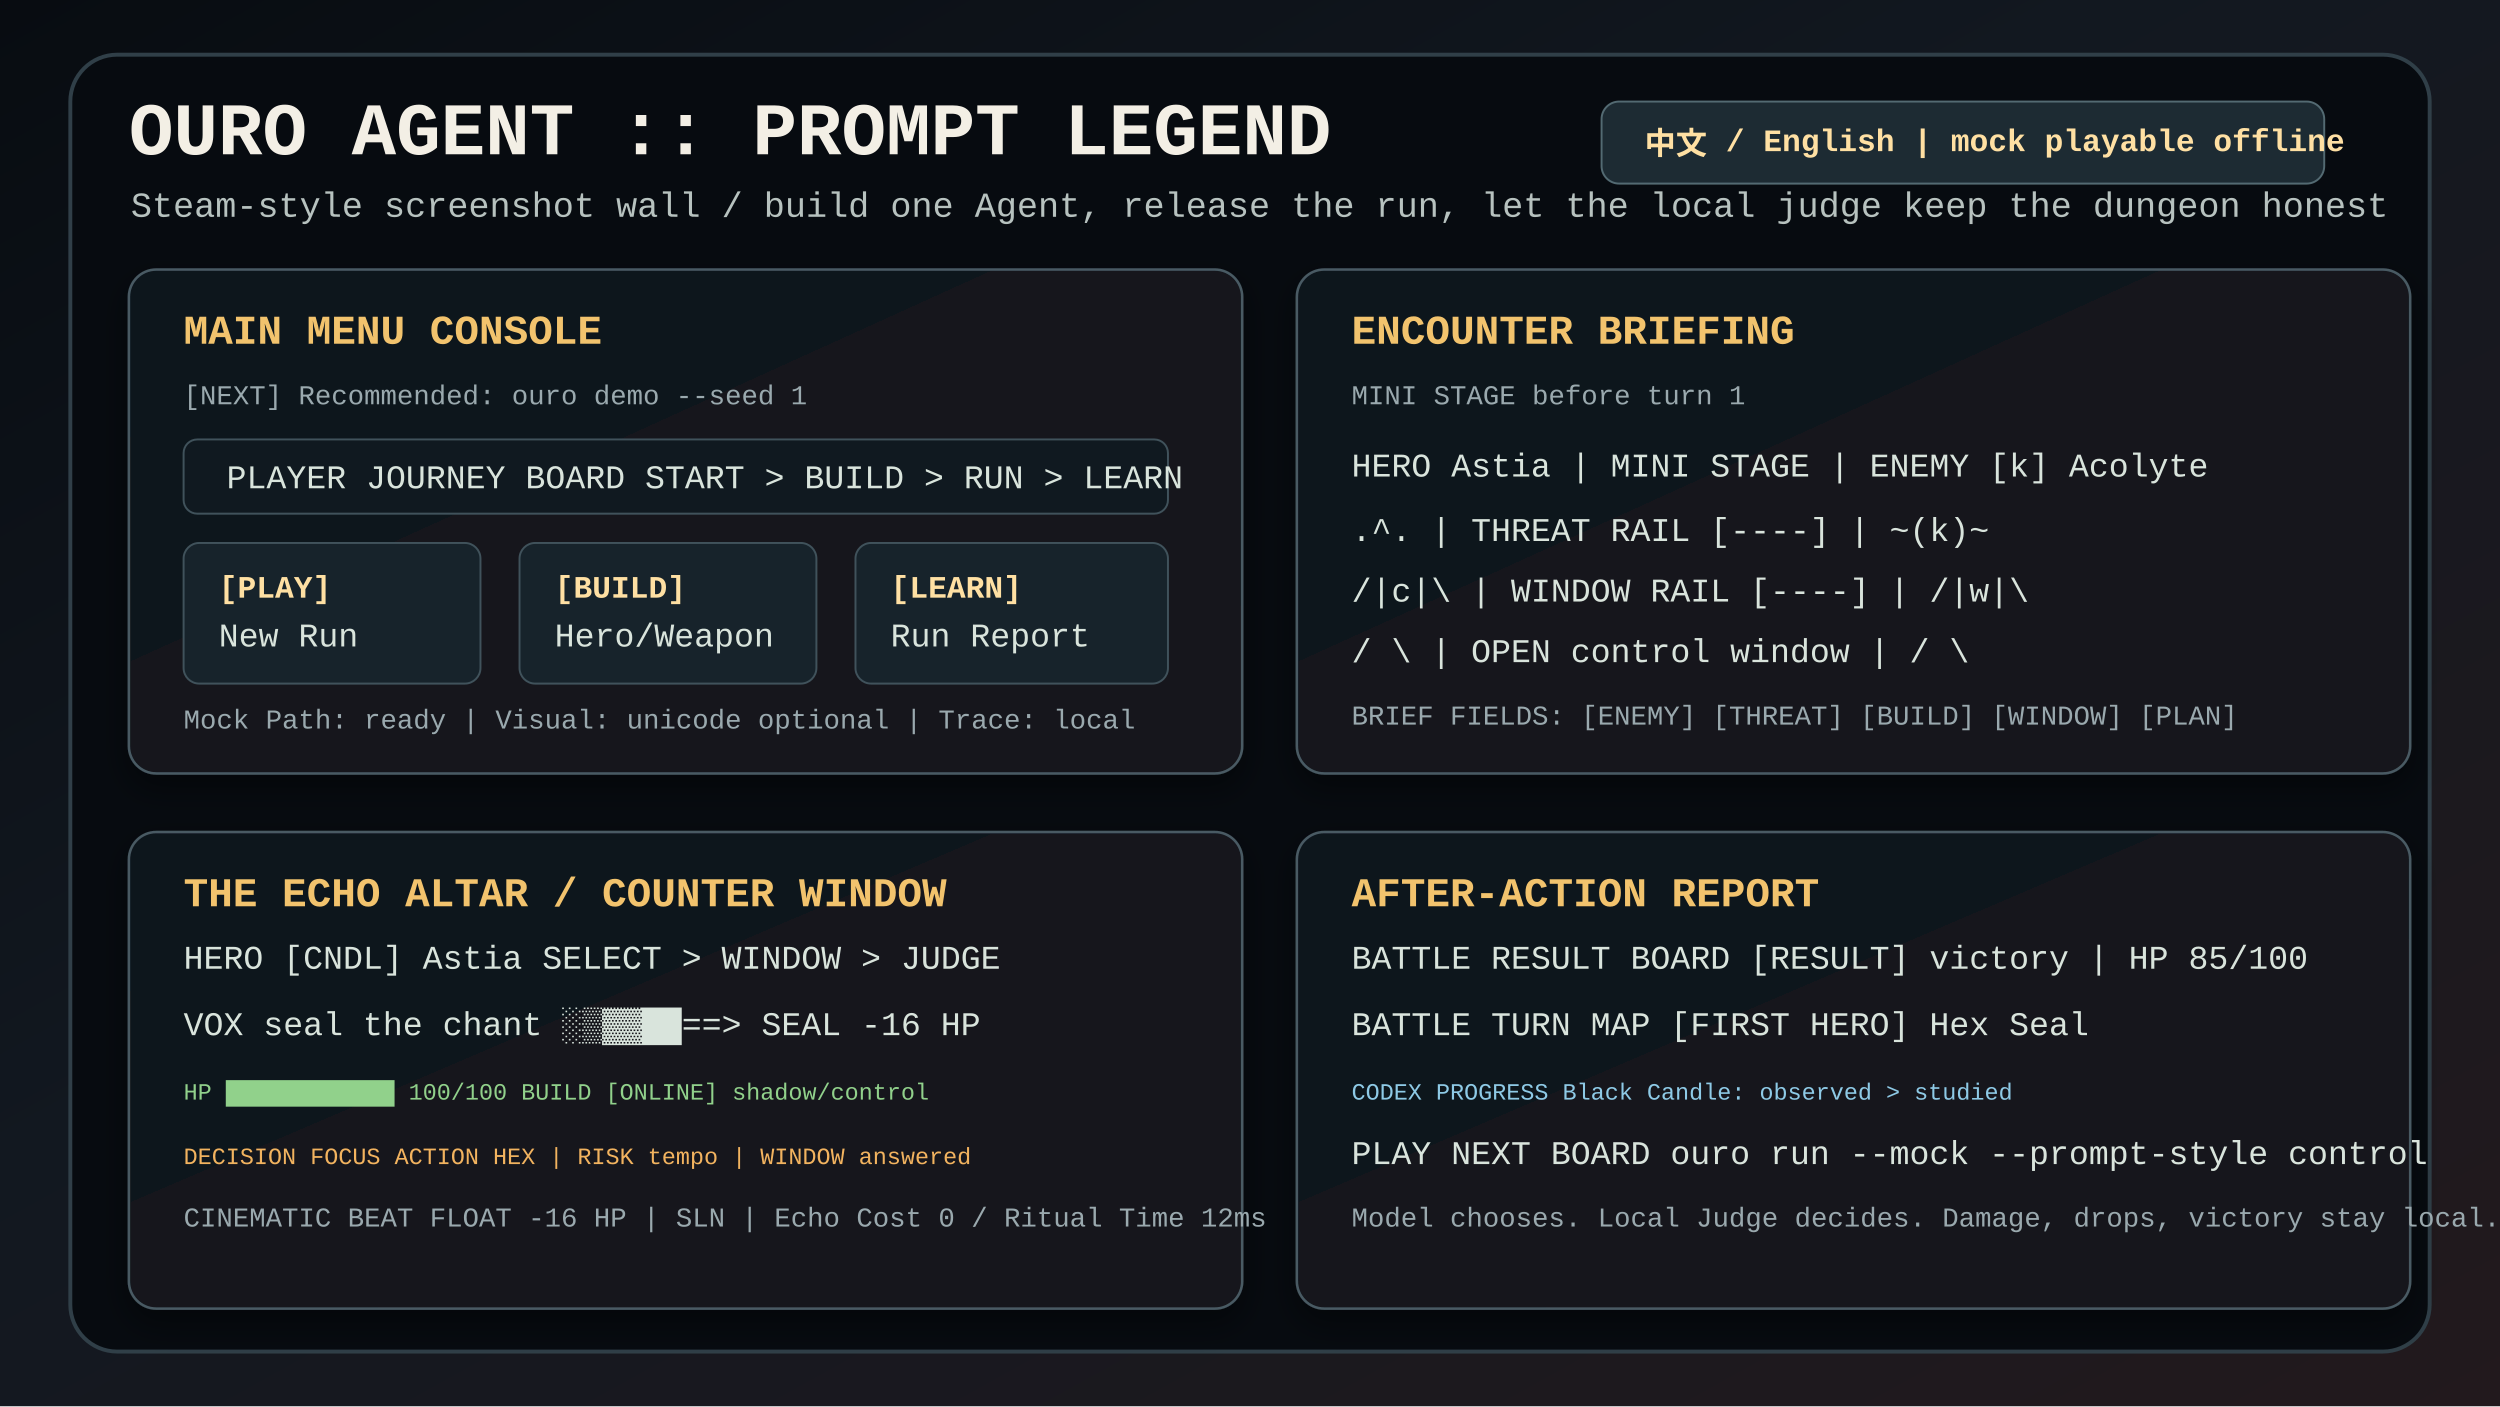
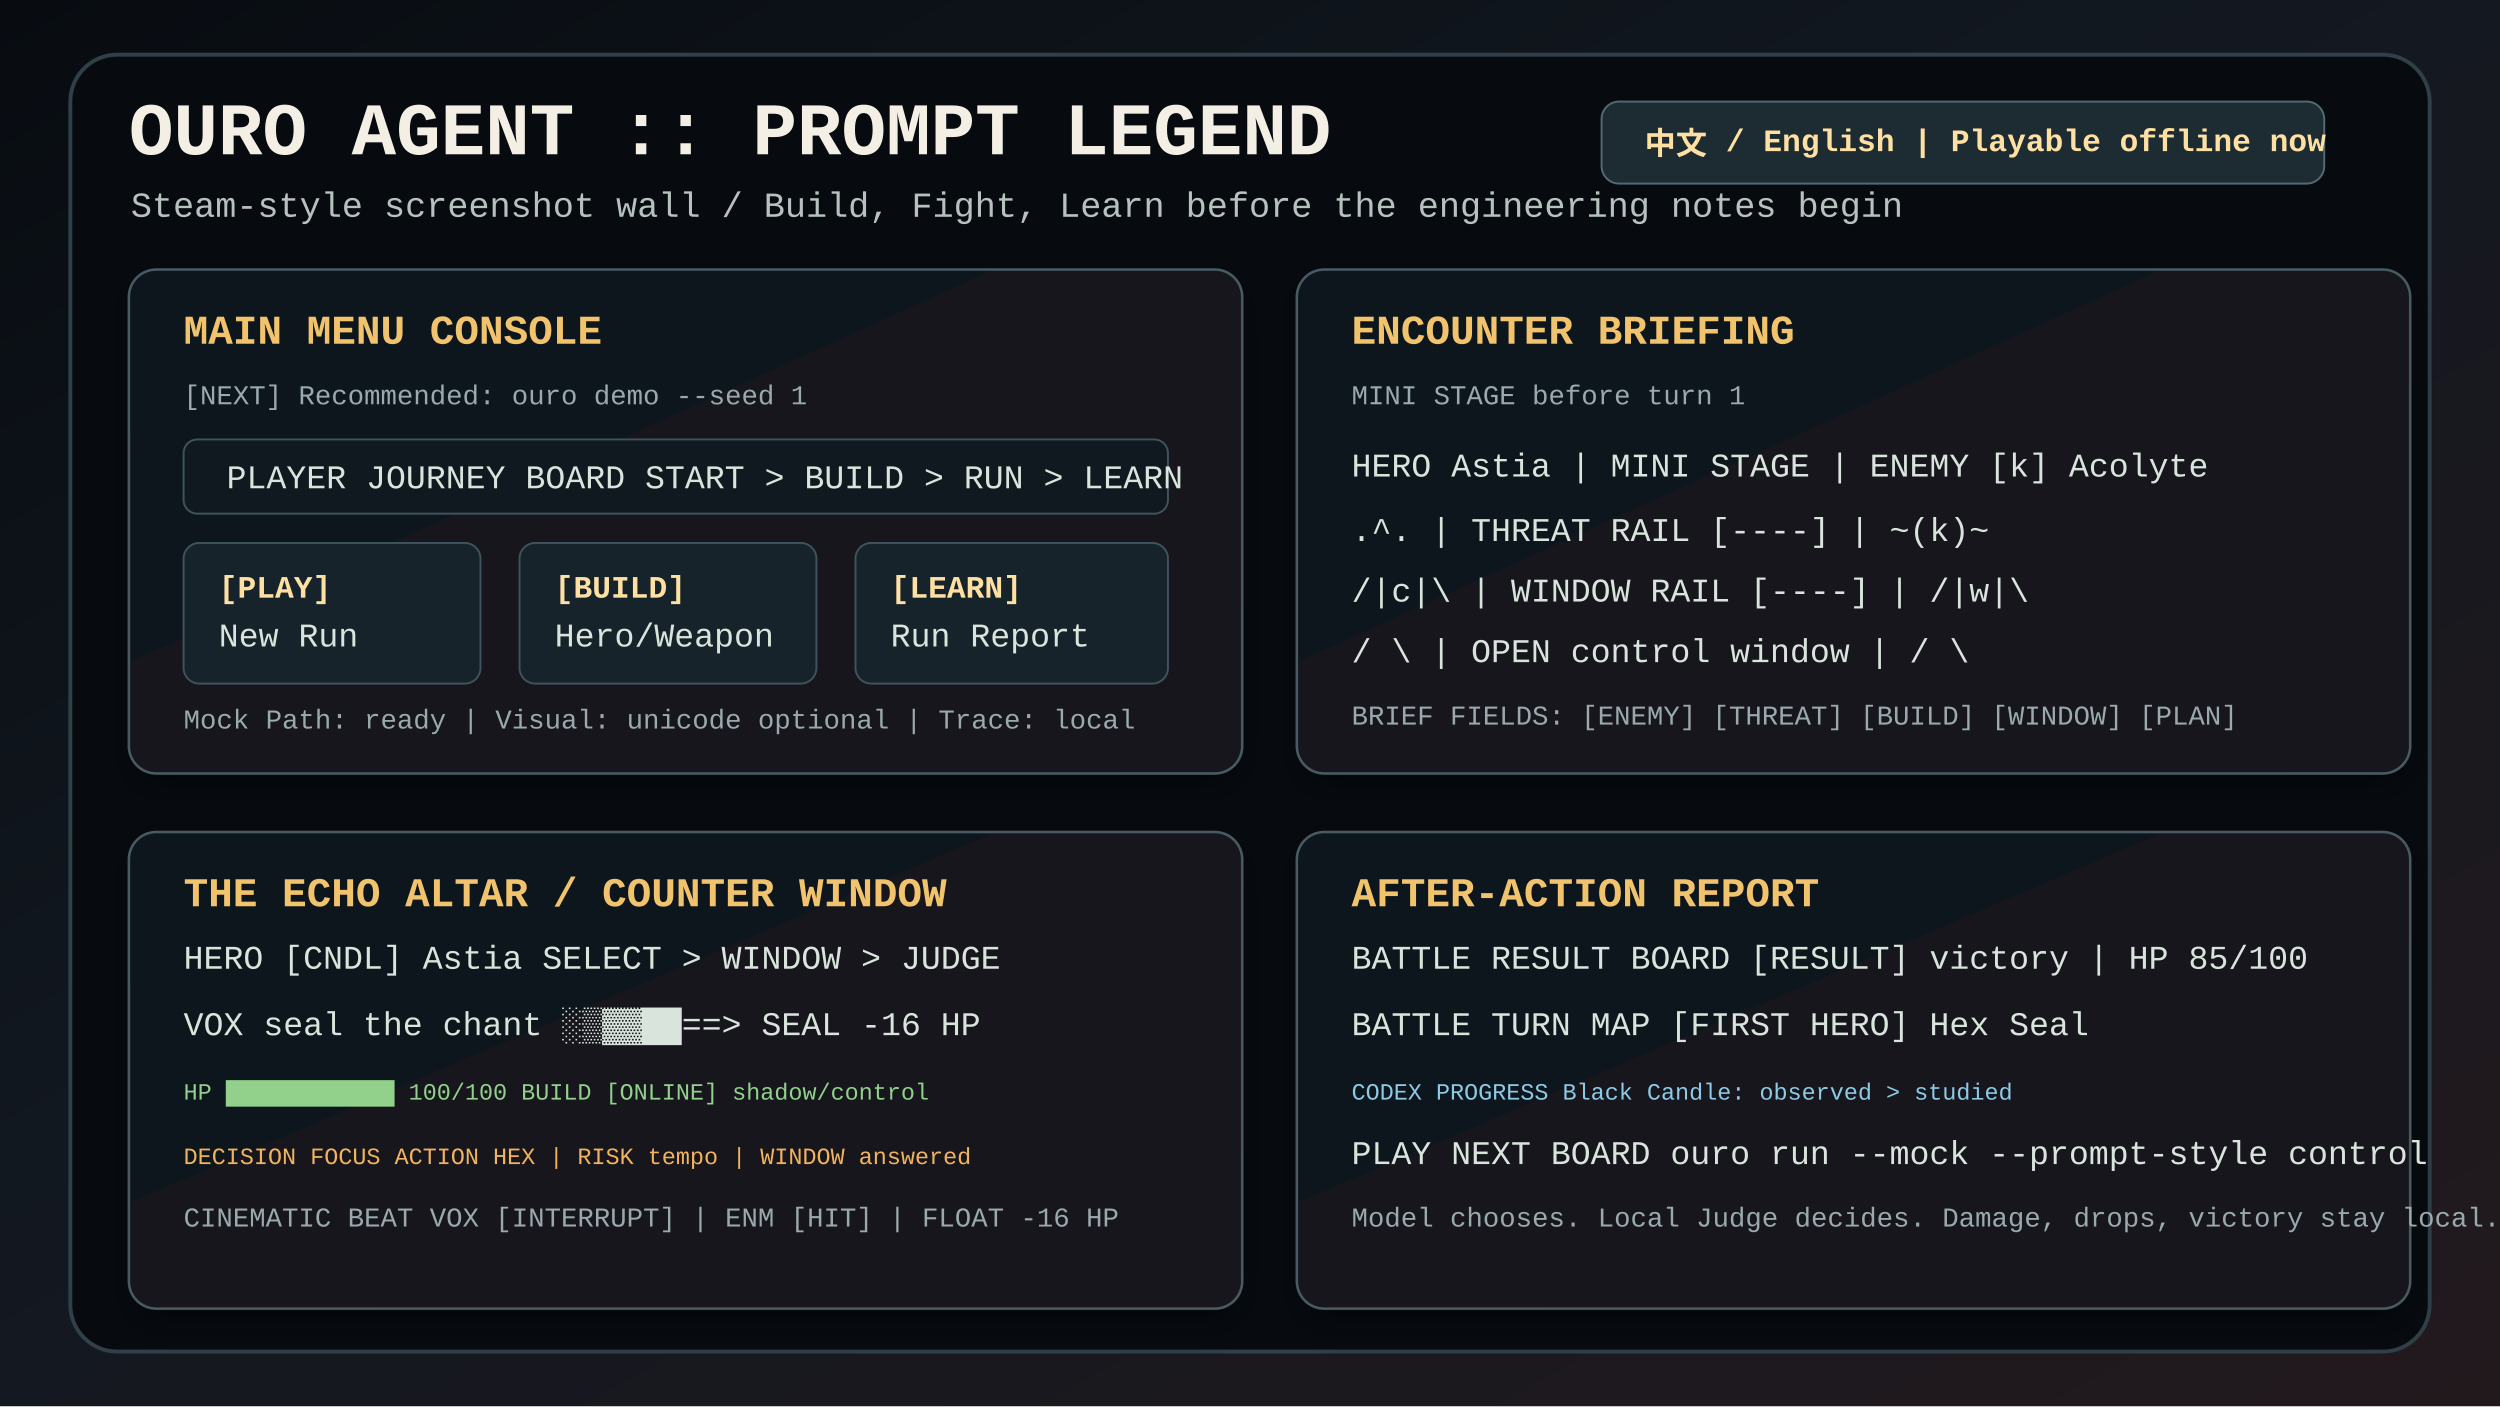
<svg xmlns="http://www.w3.org/2000/svg" width="1280" height="720" viewBox="0 0 1280 720" role="img" aria-labelledby="title desc">
  <defs>
    <linearGradient id="bg" x1="0" x2="1" y1="0" y2="1">
      <stop offset="0" stop-color="#080c11" />
      <stop offset="0.42" stop-color="#121820" />
      <stop offset="1" stop-color="#22191d" />
    </linearGradient>
    <linearGradient id="card" x1="0" x2="1" y1="0" y2="1">
      <stop offset="0" stop-color="#0e151d" />
      <stop offset="1" stop-color="#17151a" />
    </linearGradient>
    <filter id="shadow">
      <feDropShadow dx="0" dy="7" stdDeviation="8" flood-color="#000000" flood-opacity="0.42" />
    </filter>
    <style>
      .mono { font-family: ui-monospace, SFMono-Regular, Menlo, Consolas, "Liberation Mono", monospace; }
      .title { font-size: 38px; font-weight: 800; fill: #f3efe5; letter-spacing: 0; }
      .subtitle { font-size: 18px; fill: #b7c2bf; }
      .tag { font-size: 16px; fill: #ffe0a3; font-weight: 700; }
      .panel-title { font-size: 21px; fill: #f2c36d; font-weight: 800; }
      .line { font-size: 17px; fill: #d9e4dc; }
      .small { font-size: 14px; fill: #9aa9ae; }
      .cyan { fill: #8ecae6; }
      .green { fill: #91d18b; }
      .red { fill: #e07b73; }
      .gold { fill: #f2b35f; }
      .muted { fill: #65737a; }
      .card { fill: url(#card); stroke: #485a63; stroke-width: 1.3; rx: 14; filter: url(#shadow); }
      .rail { fill: #101920; stroke: #40525b; stroke-width: 1; rx: 7; }
      .soft { fill: #17232b; stroke: #40525b; stroke-width: 1; rx: 8; }
    </style>
  </defs>
  <rect width="1280" height="720" fill="url(#bg)" />
  <rect x="36" y="28" width="1208" height="664" rx="24" fill="#070b10" stroke="#303f48" stroke-width="2" />
  <text x="66" y="79" class="mono title">OURO AGENT :: PROMPT LEGEND</text>
-   <text x="67" y="111" class="mono subtitle">Steam-style screenshot wall / build one Agent, release the run, let the local judge keep the dungeon honest</text>
+   <text x="67" y="111" class="mono subtitle">Steam-style screenshot wall / Build, Fight, Learn before the engineering notes begin</text>
  <rect x="820" y="52" width="370" height="42" rx="9" fill="#1d2b33" stroke="#536a72" />
-   <text x="842" y="79" class="mono tag">中文 / English  |  mock playable offline</text>
+   <text x="842" y="79" class="mono tag">中文 / English  |  Playable offline now</text>
  <rect x="66" y="138" width="570" height="258" class="card" />
  <text x="94" y="176" class="mono panel-title">MAIN MENU CONSOLE</text>
  <text x="94" y="207" class="mono small">[NEXT] Recommended: ouro demo --seed 1</text>
  <rect x="94" y="225" width="504" height="38" class="rail" />
  <text x="116" y="250" class="mono line">PLAYER JOURNEY BOARD  START &gt; BUILD &gt; RUN &gt; LEARN</text>
  <rect x="94" y="278" width="152" height="72" class="soft" />
  <text x="112" y="306" class="mono tag">[PLAY]</text>
  <text x="112" y="331" class="mono line">New Run</text>
  <rect x="266" y="278" width="152" height="72" class="soft" />
  <text x="284" y="306" class="mono tag">[BUILD]</text>
  <text x="284" y="331" class="mono line">Hero/Weapon</text>
  <rect x="438" y="278" width="160" height="72" class="soft" />
  <text x="456" y="306" class="mono tag">[LEARN]</text>
  <text x="456" y="331" class="mono line">Run Report</text>
  <text x="94" y="373" class="mono small">Mock Path: ready  |  Visual: unicode optional  |  Trace: local</text>
  <rect x="664" y="138" width="570" height="258" class="card" />
  <text x="692" y="176" class="mono panel-title">ENCOUNTER BRIEFING</text>
  <text x="692" y="207" class="mono small">MINI STAGE before turn 1</text>
  <text x="692" y="244" class="mono line">HERO Astia          | MINI STAGE          | ENEMY [k] Acolyte</text>
  <text x="692" y="277" class="mono line">  .^.               | THREAT RAIL [----]  |   ~(k)~</text>
  <text x="692" y="308" class="mono line"> /|c|\              | WINDOW RAIL [----]  |   /|w|\</text>
  <text x="692" y="339" class="mono line">  / \               | OPEN control window |    / \</text>
  <text x="692" y="371" class="mono small">BRIEF FIELDS: [ENEMY] [THREAT] [BUILD] [WINDOW] [PLAN]</text>
  <rect x="66" y="426" width="570" height="244" class="card" />
  <text x="94" y="464" class="mono panel-title">THE ECHO ALTAR / COUNTER WINDOW</text>
  <text x="94" y="496" class="mono line">HERO [CNDL] Astia        SELECT &gt; WINDOW &gt; JUDGE</text>
  <text x="94" y="530" class="mono line">VOX seal the chant       ░▒▓▓██==&gt;    SEAL -16 HP</text>
  <text x="94" y="563" class="mono green">HP ████████████ 100/100  BUILD [ONLINE] shadow/control</text>
  <text x="94" y="596" class="mono gold">DECISION FOCUS  ACTION HEX | RISK tempo | WINDOW answered</text>
-   <text x="94" y="628" class="mono small">CINEMATIC BEAT  FLOAT -16 HP | SLN  |  Echo Cost 0 / Ritual Time 12ms</text>
+   <text x="94" y="628" class="mono small">CINEMATIC BEAT  VOX [INTERRUPT] | ENM [HIT] | FLOAT -16 HP</text>
  <rect x="664" y="426" width="570" height="244" class="card" />
  <text x="692" y="464" class="mono panel-title">AFTER-ACTION REPORT</text>
  <text x="692" y="496" class="mono line">BATTLE RESULT BOARD  [RESULT] victory | HP 85/100</text>
  <text x="692" y="530" class="mono line">BATTLE TURN MAP      [FIRST HERO] Hex Seal</text>
  <text x="692" y="563" class="mono cyan">CODEX PROGRESS       Black Candle: observed &gt; studied</text>
  <text x="692" y="596" class="mono line">PLAY NEXT BOARD      ouro run --mock --prompt-style control</text>
  <text x="692" y="628" class="mono small">Model chooses. Local Judge decides. Damage, drops, victory stay local.</text>
</svg>
